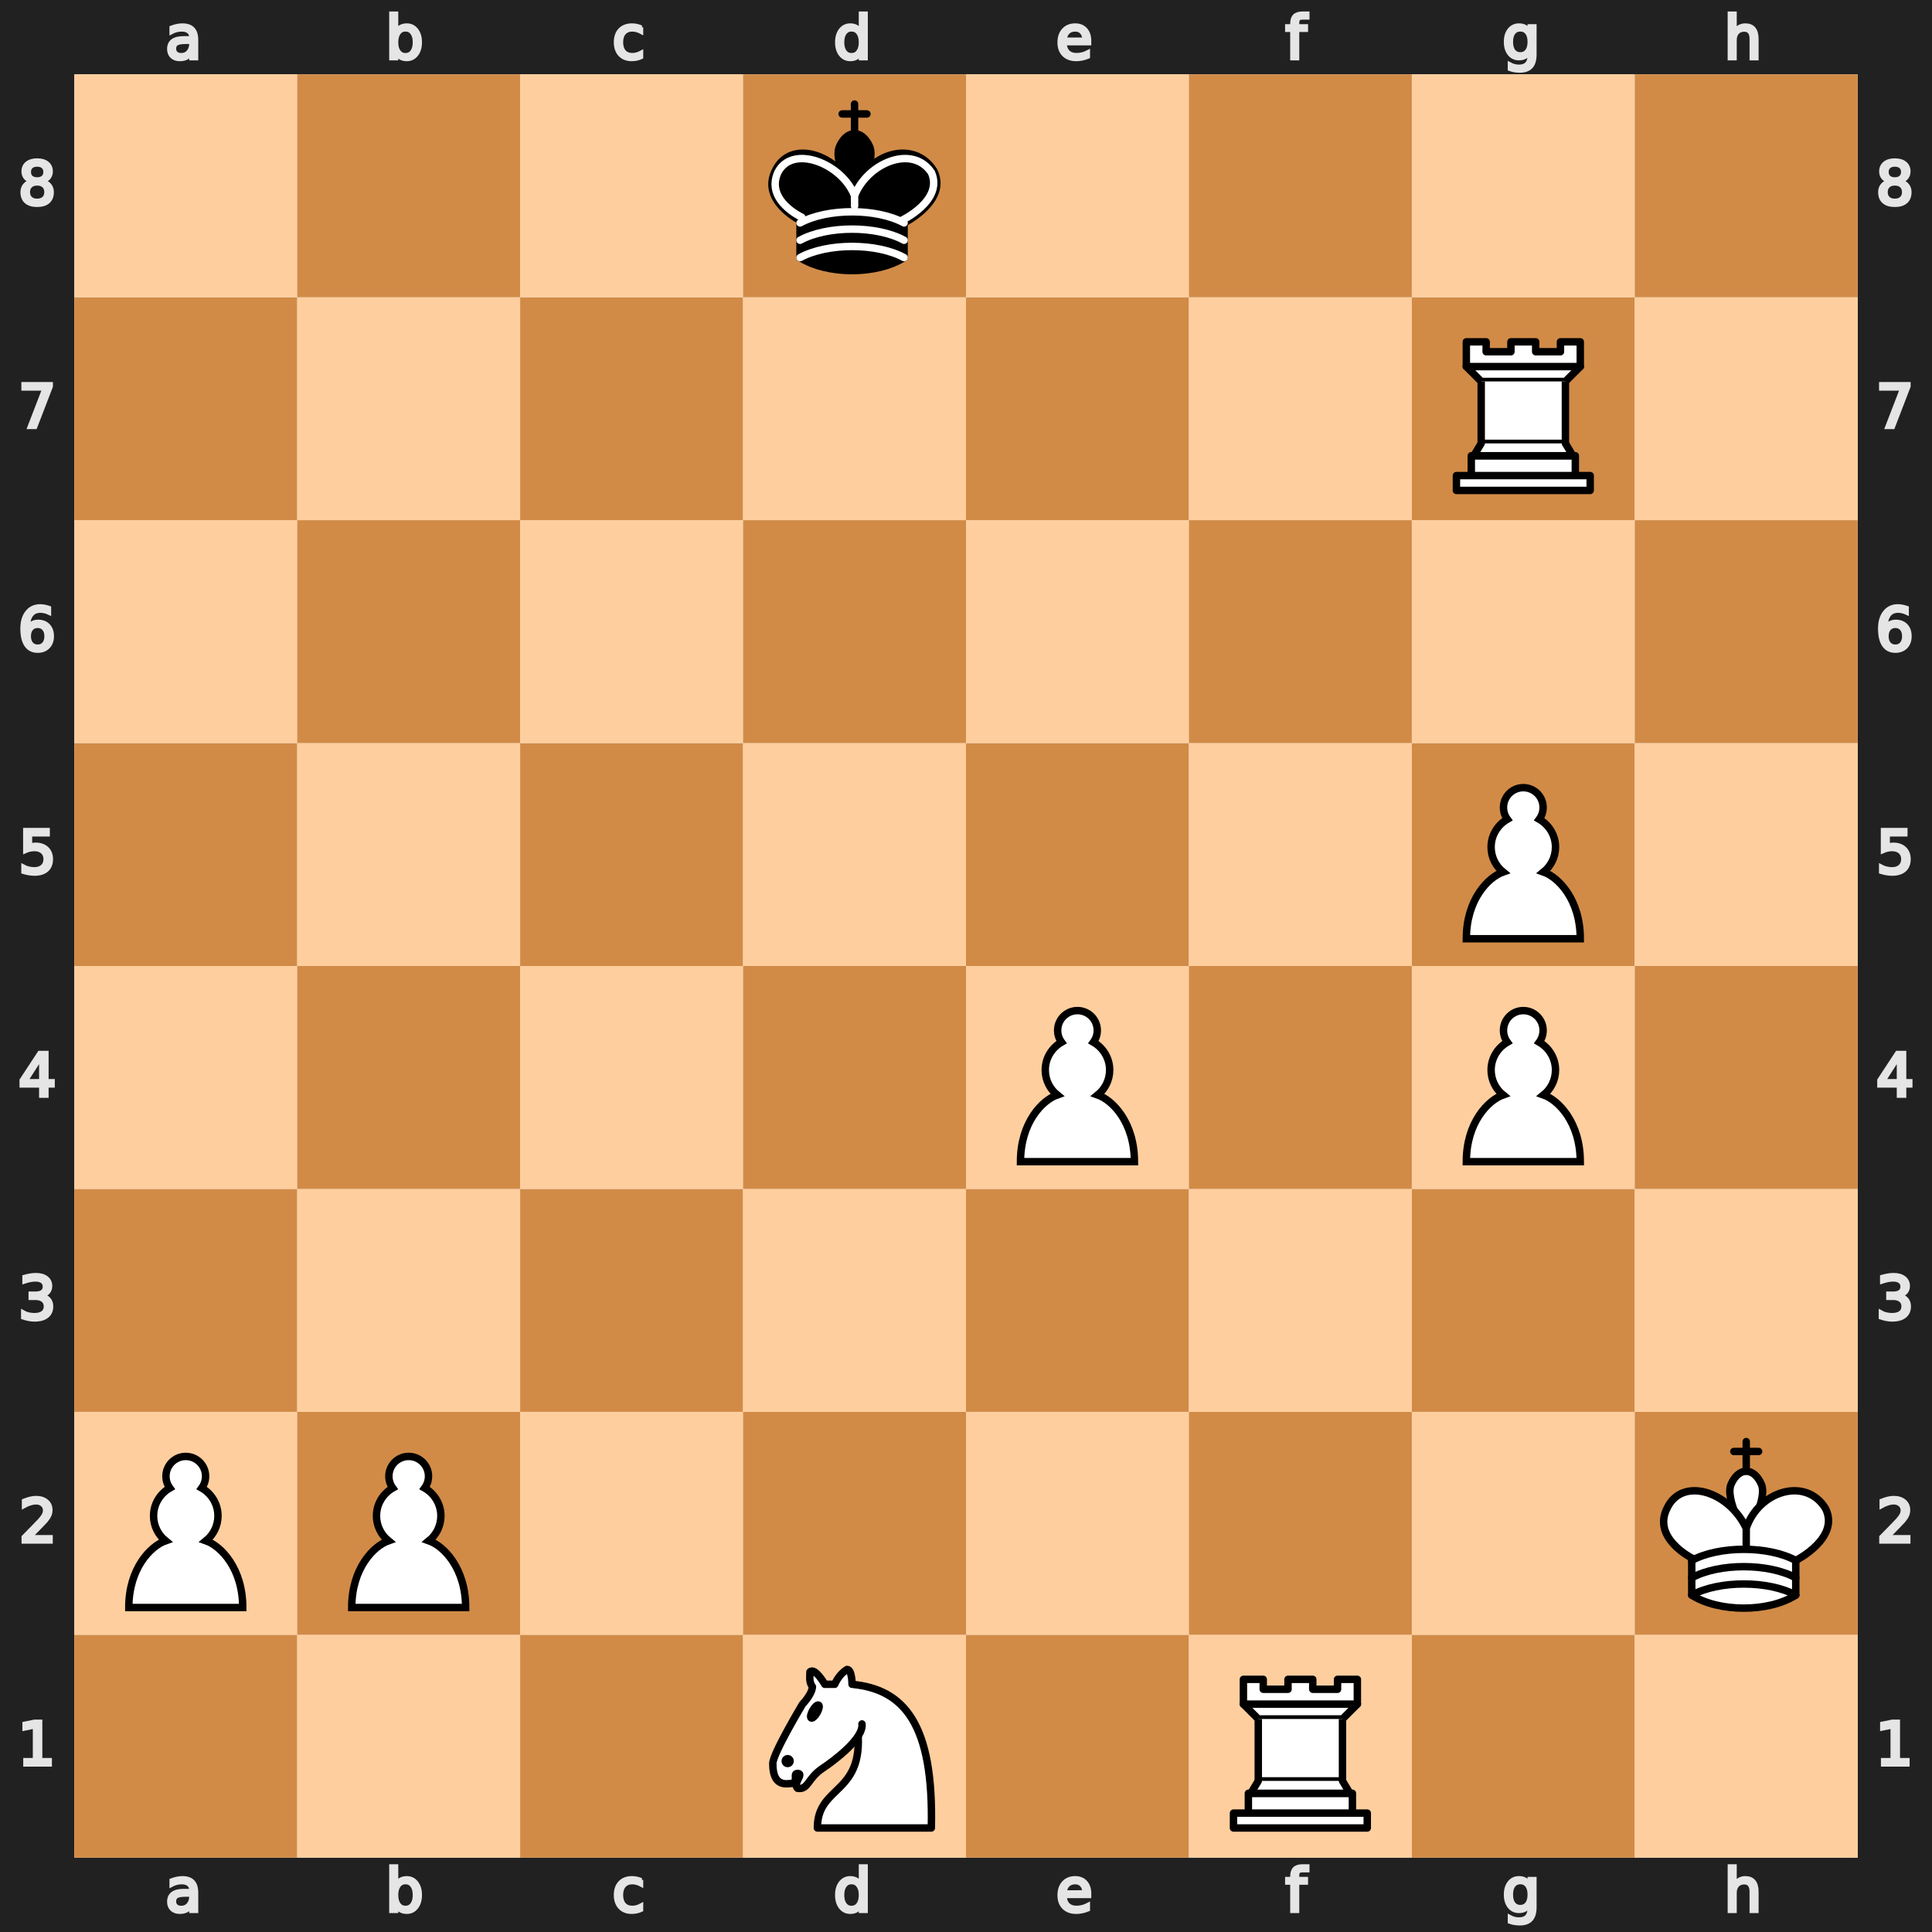
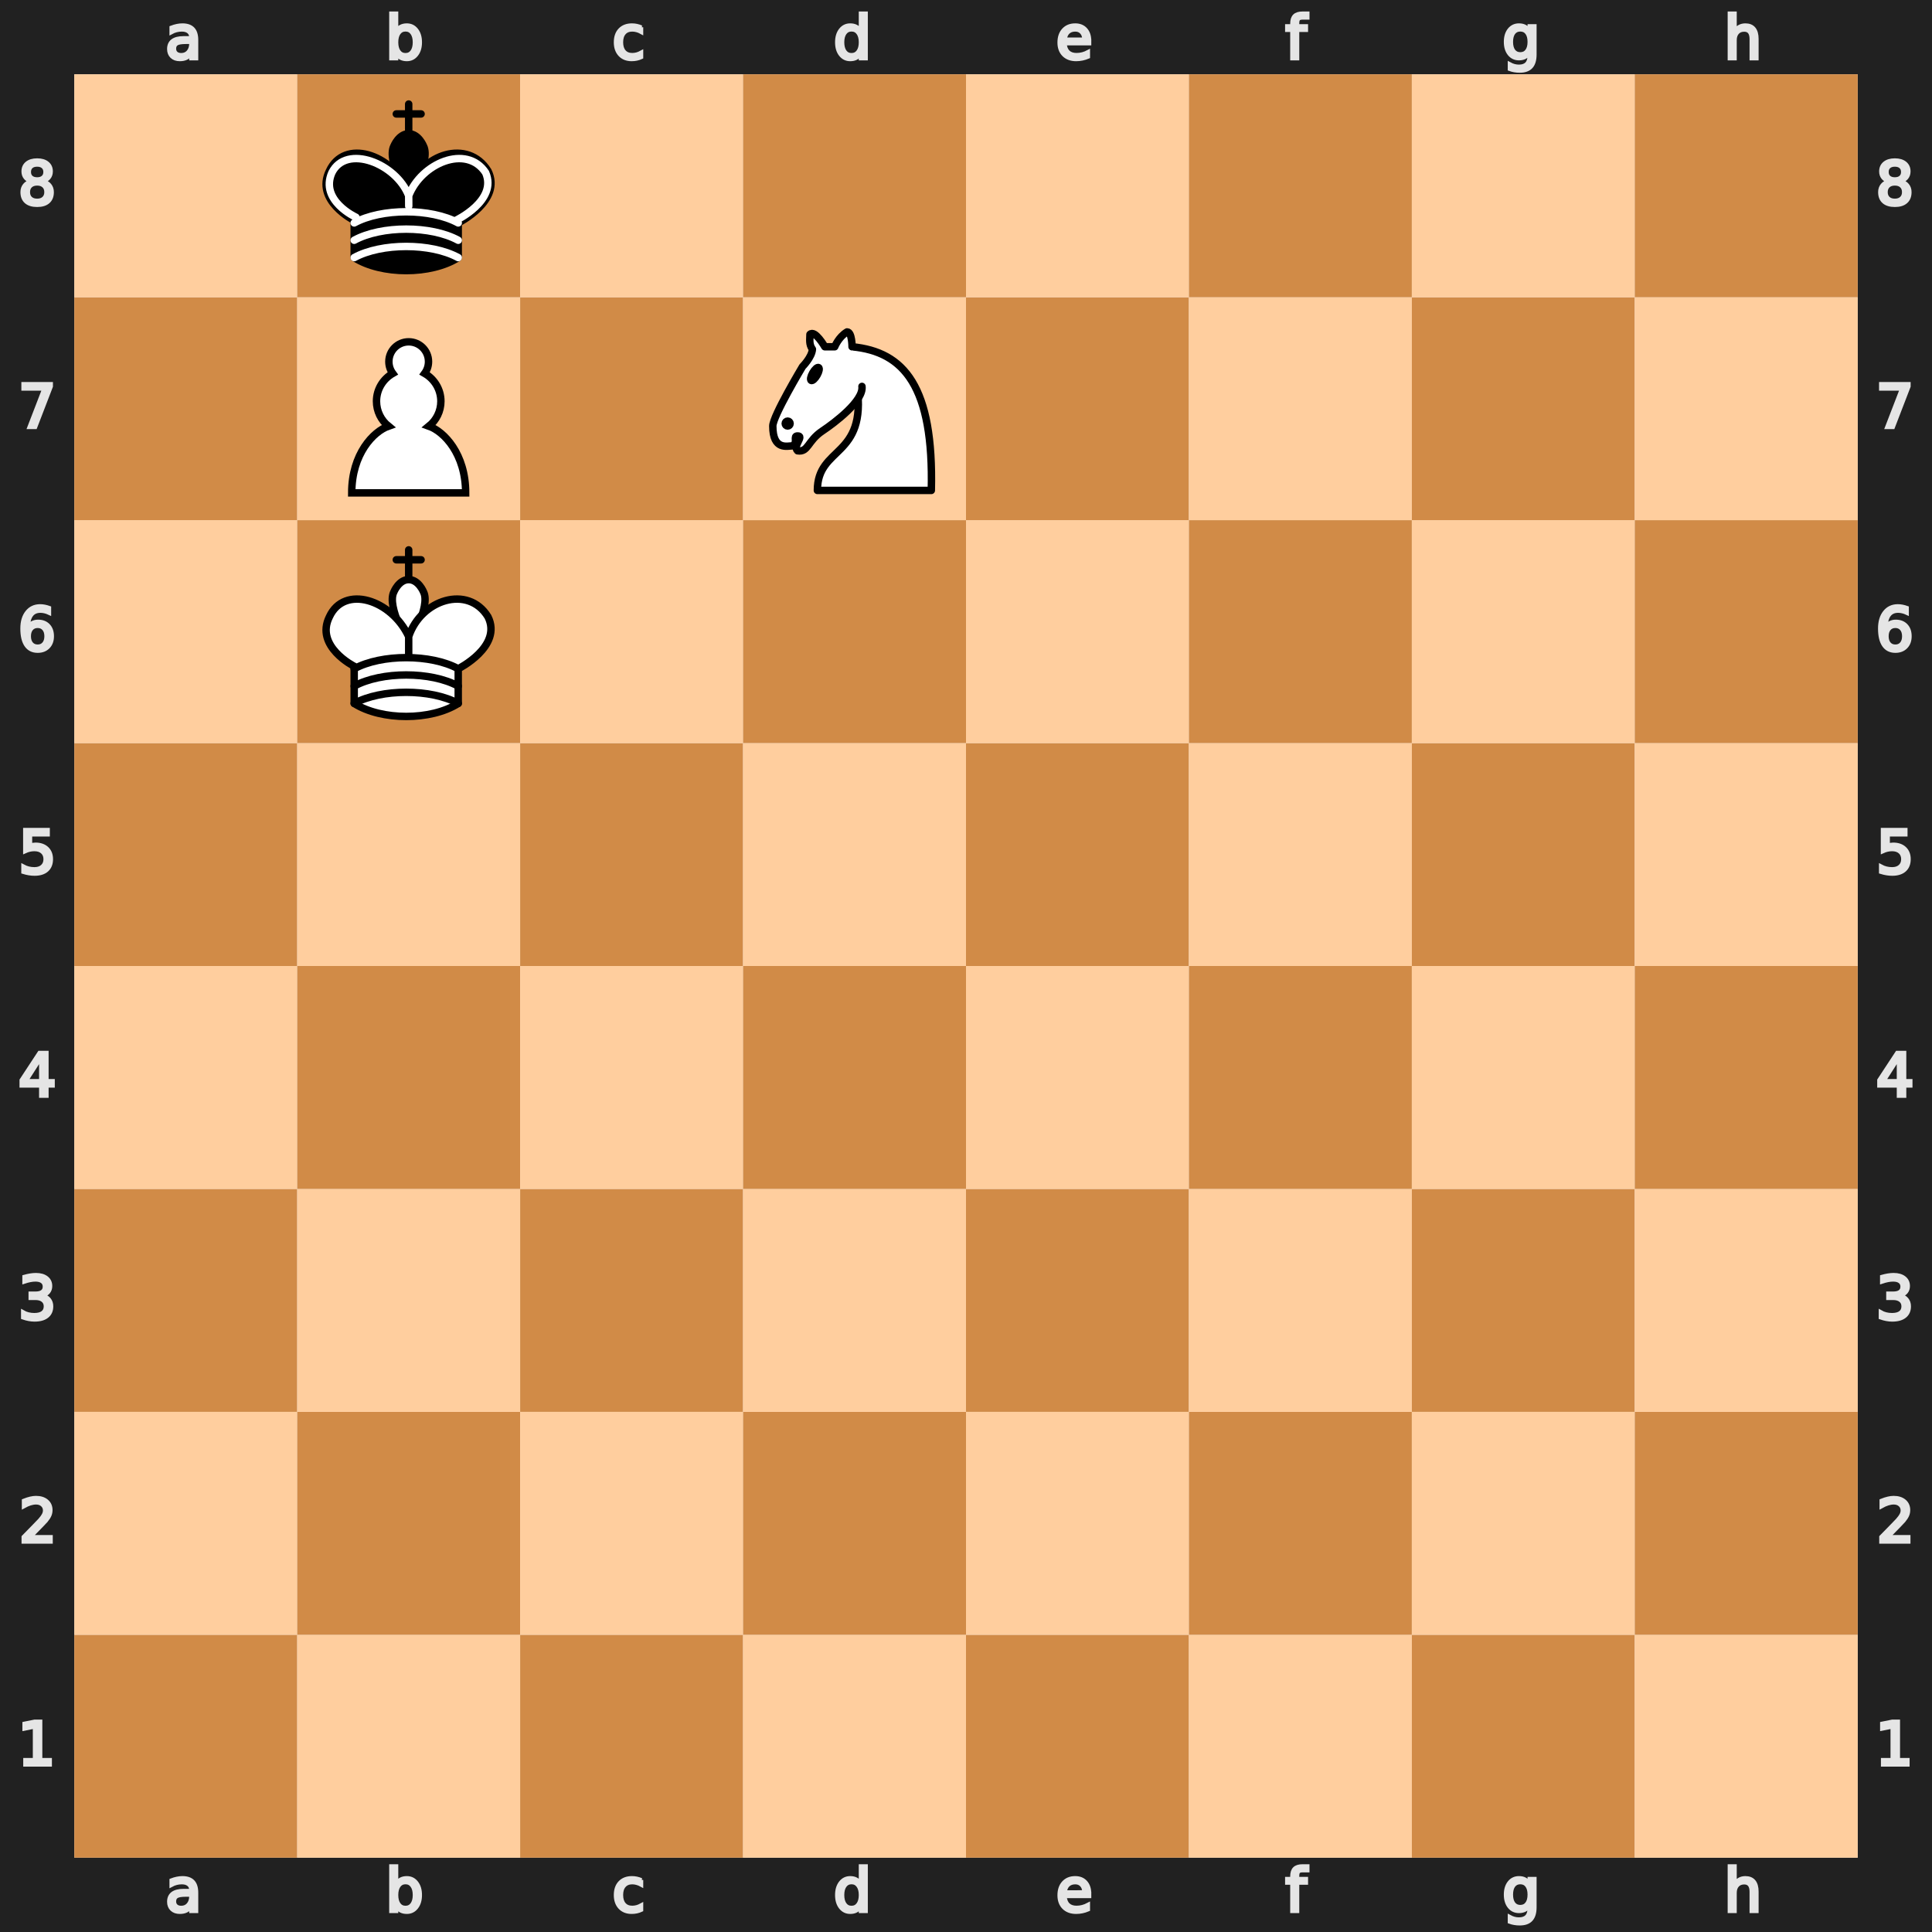
<svg xmlns="http://www.w3.org/2000/svg" xmlns:xlink="http://www.w3.org/1999/xlink" viewBox="0 0 390 390">
  <defs>
    <g id="white-pawn" class="white pawn">
      <path d="M22.5 9c-2.21 0-4 1.79-4 4 0 .89.29 1.71.78 2.38C17.33 16.5 16 18.59 16 21c0 2.03.94 3.84 2.41 5.03-3 1.06-7.41 5.55-7.41 13.47h23c0-7.92-4.41-12.41-7.41-13.47 1.47-1.19 2.41-3 2.41-5.03 0-2.41-1.33-4.5-3.28-5.62.49-.67.78-1.49.78-2.38 0-2.21-1.79-4-4-4z" fill="#fff" stroke="#000" stroke-width="1.5" stroke-linecap="round" />
    </g>
    <g id="white-knight" class="white knight" fill="none" fill-rule="evenodd" stroke="#000" stroke-width="1.5" stroke-linecap="round" stroke-linejoin="round">
      <path d="M 22,10 C 32.5,11 38.5,18 38,39 L 15,39 C 15,30 25,32.5 23,18" style="fill:#ffffff; stroke:#000000;" />
      <path d="M 24,18 C 24.38,20.91 18.45,25.37 16,27 C 13,29 13.18,31.34 11,31 C 9.958,30.06 12.41,27.96 11,28 C 10,28 11.19,29.23 10,30 C 9,30 5.997,31 6,26 C 6,24 12,14 12,14 C 12,14 13.89,12.1 14,10.5 C 13.27,9.506 13.5,8.5 13.5,7.5 C 14.5,6.5 16.5,10 16.5,10 L 18.5,10 C 18.5,10 19.28,8.008 21,7 C 22,7 22,10 22,10" style="fill:#ffffff; stroke:#000000;" />
      <path d="M 9.5 25.5 A 0.5 0.5 0 1 1 8.5,25.5 A 0.5 0.5 0 1 1 9.5 25.5 z" style="fill:#000000; stroke:#000000;" />
      <path d="M 15 15.5 A 0.5 1.5 0 1 1 14,15.5 A 0.5 1.5 0 1 1 15 15.5 z" transform="matrix(0.866,0.5,-0.5,0.866,9.693,-5.173)" style="fill:#000000; stroke:#000000;" />
-     </g>
-     <g id="white-rook" class="white rook" fill="#fff" fill-rule="evenodd" stroke="#000" stroke-width="1.5" stroke-linecap="round" stroke-linejoin="round">
-       <path d="M9 39h27v-3H9v3zM12 36v-4h21v4H12zM11 14V9h4v2h5V9h5v2h5V9h4v5" stroke-linecap="butt" />
-       <path d="M34 14l-3 3H14l-3-3" />
-       <path d="M31 17v12.5H14V17" stroke-linecap="butt" stroke-linejoin="miter" />
-       <path d="M31 29.5l1.5 2.5h-20l1.5-2.5" />
-       <path d="M11 14h23" fill="none" stroke-linejoin="miter" />
    </g>
    <g id="white-king" class="white king" fill="none" fill-rule="evenodd" stroke="#000" stroke-width="1.5" stroke-linecap="round" stroke-linejoin="round">
      <path d="M22.5 11.63V6M20 8h5" stroke-linejoin="miter" />
      <path d="M22.5 25s4.5-7.5 3-10.5c0 0-1-2.5-3-2.5s-3 2.5-3 2.5c-1.5 3 3 10.5 3 10.5" fill="#fff" stroke-linecap="butt" stroke-linejoin="miter" />
      <path d="M11.5 37c5.5 3.5 15.5 3.5 21 0v-7s9-4.5 6-10.5c-4-6.5-13.5-3.5-16 4V27v-3.5c-3.5-7.5-13-10.5-16-4-3 6 5 10 5 10V37z" fill="#fff" />
      <path d="M11.5 30c5.5-3 15.5-3 21 0m-21 3.5c5.5-3 15.5-3 21 0m-21 3.5c5.5-3 15.5-3 21 0" />
    </g>
    <g id="black-king" class="black king" fill="none" fill-rule="evenodd" stroke="#000" stroke-width="1.5" stroke-linecap="round" stroke-linejoin="round">
      <path d="M22.5 11.63V6" stroke-linejoin="miter" />
      <path d="M22.5 25s4.5-7.5 3-10.5c0 0-1-2.5-3-2.5s-3 2.5-3 2.5c-1.5 3 3 10.5 3 10.5" fill="#000" stroke-linecap="butt" stroke-linejoin="miter" />
      <path d="M11.5 37c5.5 3.5 15.5 3.5 21 0v-7s9-4.5 6-10.5c-4-6.5-13.5-3.5-16 4V27v-3.5c-3.5-7.5-13-10.5-16-4-3 6 5 10 5 10V37z" fill="#000" />
      <path d="M20 8h5" stroke-linejoin="miter" />
      <path d="M32 29.5s8.5-4 6.03-9.65C34.15 14 25 18 22.5 24.5l.01 2.1-.01-2.1C20 18 9.906 14 6.997 19.85c-2.497 5.65 4.853 9 4.853 9M11.5 30c5.5-3 15.5-3 21 0m-21 3.5c5.5-3 15.5-3 21 0m-21 3.5c5.5-3 15.5-3 21 0" stroke="#fff" />
    </g>
  </defs>
  <rect x="7.5" y="7.5" width="375" height="375" fill="none" stroke="#212121" stroke-width="15" />
  <g transform="translate(20, 1) scale(0.75, 0.75)" fill="#e5e5e5" stroke="#e5e5e5">
    <path d="M23.328 10.016q-1.742 0-2.414.398-.672.398-.672 1.36 0 .765.5 1.218.508.445 1.375.445 1.196 0 1.914-.843.727-.852.727-2.258v-.32zm2.867-.594v4.992h-1.437v-1.328q-.492.797-1.227 1.18-.734.375-1.797.375-1.343 0-2.14-.75-.79-.758-.79-2.024 0-1.476.985-2.226.992-.75 2.953-.75h2.016V8.75q0-.992-.656-1.531-.649-.547-1.829-.547-.75 0-1.46.18-.711.18-1.368.539V6.062q.79-.304 1.532-.453.742-.156 1.445-.156 1.898 0 2.836.984.937.985.937 2.985z" />
  </g>
  <g transform="translate(20, 375) scale(0.75, 0.75)" fill="#e5e5e5" stroke="#e5e5e5">
    <path d="M23.328 10.016q-1.742 0-2.414.398-.672.398-.672 1.36 0 .765.5 1.218.508.445 1.375.445 1.196 0 1.914-.843.727-.852.727-2.258v-.32zm2.867-.594v4.992h-1.437v-1.328q-.492.797-1.227 1.18-.734.375-1.797.375-1.343 0-2.14-.75-.79-.758-.79-2.024 0-1.476.985-2.226.992-.75 2.953-.75h2.016V8.75q0-.992-.656-1.531-.649-.547-1.829-.547-.75 0-1.46.18-.711.18-1.368.539V6.062q.79-.304 1.532-.453.742-.156 1.445-.156 1.898 0 2.836.984.937.985.937 2.985z" />
  </g>
  <g transform="translate(65, 1) scale(0.75, 0.75)" fill="#e5e5e5" stroke="#e5e5e5">
    <path d="M24.922 10.047q0-1.586-.656-2.485-.649-.906-1.79-.906-1.14 0-1.796.906-.649.899-.649 2.485 0 1.586.649 2.492.656.898 1.797.898 1.14 0 1.789-.898.656-.906.656-2.492zm-4.89-3.055q.452-.781 1.14-1.156.695-.383 1.656-.383 1.594 0 2.586 1.266 1 1.265 1 3.328 0 2.062-1 3.328-.992 1.266-2.586 1.266-.96 0-1.656-.375-.688-.383-1.14-1.164v1.312h-1.446V2.258h1.445z" />
  </g>
  <g transform="translate(65, 375) scale(0.75, 0.75)" fill="#e5e5e5" stroke="#e5e5e5">
    <path d="M24.922 10.047q0-1.586-.656-2.485-.649-.906-1.79-.906-1.14 0-1.796.906-.649.899-.649 2.485 0 1.586.649 2.492.656.898 1.797.898 1.14 0 1.789-.898.656-.906.656-2.492zm-4.89-3.055q.452-.781 1.14-1.156.695-.383 1.656-.383 1.594 0 2.586 1.266 1 1.265 1 3.328 0 2.062-1 3.328-.992 1.266-2.586 1.266-.96 0-1.656-.375-.688-.383-1.14-1.164v1.312h-1.446V2.258h1.445z" />
  </g>
  <g transform="translate(110, 1) scale(0.75, 0.75)" fill="#e5e5e5" stroke="#e5e5e5">
    <path d="M25.96 6v1.344q-.608-.336-1.226-.5-.609-.172-1.234-.172-1.398 0-2.172.89-.773.883-.773 2.485 0 1.601.773 2.492.774.883 2.172.883.625 0 1.234-.164.618-.172 1.227-.508v1.328q-.602.281-1.25.422-.64.14-1.367.14-1.977 0-3.14-1.242-1.165-1.242-1.165-3.351 0-2.14 1.172-3.367 1.18-1.227 3.227-1.227.664 0 1.296.14.633.134 1.227.407z" />
  </g>
  <g transform="translate(110, 375) scale(0.75, 0.75)" fill="#e5e5e5" stroke="#e5e5e5">
    <path d="M25.96 6v1.344q-.608-.336-1.226-.5-.609-.172-1.234-.172-1.398 0-2.172.89-.773.883-.773 2.485 0 1.601.773 2.492.774.883 2.172.883.625 0 1.234-.164.618-.172 1.227-.508v1.328q-.602.281-1.25.422-.64.14-1.367.14-1.977 0-3.14-1.242-1.165-1.242-1.165-3.351 0-2.14 1.172-3.367 1.18-1.227 3.227-1.227.664 0 1.296.14.633.134 1.227.407z" />
  </g>
  <g transform="translate(155, 1) scale(0.75, 0.75)" fill="#e5e5e5" stroke="#e5e5e5">
    <path d="M24.973 6.992V2.258h1.437v12.156h-1.437v-1.312q-.453.78-1.149 1.164-.687.375-1.656.375-1.586 0-2.586-1.266-.992-1.266-.992-3.328 0-2.063.992-3.328 1-1.266 2.586-1.266.969 0 1.656.383.696.375 1.149 1.156zm-4.899 3.055q0 1.586.649 2.492.656.898 1.797.898 1.14 0 1.796-.898.657-.906.657-2.492 0-1.586-.657-2.485-.656-.906-1.796-.906-1.141 0-1.797.906-.649.899-.649 2.485z" />
  </g>
  <g transform="translate(155, 375) scale(0.75, 0.75)" fill="#e5e5e5" stroke="#e5e5e5">
    <path d="M24.973 6.992V2.258h1.437v12.156h-1.437v-1.312q-.453.78-1.149 1.164-.687.375-1.656.375-1.586 0-2.586-1.266-.992-1.266-.992-3.328 0-2.063.992-3.328 1-1.266 2.586-1.266.969 0 1.656.383.696.375 1.149 1.156zm-4.899 3.055q0 1.586.649 2.492.656.898 1.797.898 1.14 0 1.796-.898.657-.906.657-2.492 0-1.586-.657-2.485-.656-.906-1.796-.906-1.141 0-1.797.906-.649.899-.649 2.485z" />
  </g>
  <g transform="translate(200, 1) scale(0.75, 0.75)" fill="#e5e5e5" stroke="#e5e5e5">
    <path d="M26.555 9.68v.703h-6.61q.094 1.484.89 2.265.806.774 2.235.774.828 0 1.602-.203.781-.203 1.547-.61v1.36q-.774.328-1.586.5-.813.172-1.649.172-2.093 0-3.32-1.22-1.219-1.218-1.219-3.296 0-2.148 1.157-3.406 1.164-1.266 3.132-1.266 1.766 0 2.79 1.14 1.03 1.134 1.03 3.087zm-1.438-.422q-.015-1.18-.664-1.883-.64-.703-1.703-.703-1.203 0-1.93.68-.718.68-.828 1.914z" />
  </g>
  <g transform="translate(200, 375) scale(0.75, 0.75)" fill="#e5e5e5" stroke="#e5e5e5">
    <path d="M26.555 9.68v.703h-6.61q.094 1.484.89 2.265.806.774 2.235.774.828 0 1.602-.203.781-.203 1.547-.61v1.36q-.774.328-1.586.5-.813.172-1.649.172-2.093 0-3.32-1.22-1.219-1.218-1.219-3.296 0-2.148 1.157-3.406 1.164-1.266 3.132-1.266 1.766 0 2.79 1.14 1.03 1.134 1.03 3.087zm-1.438-.422q-.015-1.18-.664-1.883-.64-.703-1.703-.703-1.203 0-1.93.68-.718.68-.828 1.914z" />
  </g>
  <g transform="translate(245, 1) scale(0.75, 0.75)" fill="#e5e5e5" stroke="#e5e5e5">
    <path d="M25.285 2.258v1.195H23.91q-.773 0-1.078.313-.297.312-.297 1.125v.773h2.367v1.117h-2.367v7.633H21.09V6.781h-1.375V5.664h1.375v-.61q0-1.46.68-2.124.68-.672 2.156-.672z" />
  </g>
  <g transform="translate(245, 375) scale(0.75, 0.75)" fill="#e5e5e5" stroke="#e5e5e5">
    <path d="M25.285 2.258v1.195H23.91q-.773 0-1.078.313-.297.312-.297 1.125v.773h2.367v1.117h-2.367v7.633H21.09V6.781h-1.375V5.664h1.375v-.61q0-1.46.68-2.124.68-.672 2.156-.672z" />
  </g>
  <g transform="translate(290, 1) scale(0.75, 0.75)" fill="#e5e5e5" stroke="#e5e5e5">
    <path d="M24.973 9.937q0-1.562-.649-2.421-.64-.86-1.804-.86-1.157 0-1.805.86-.64.859-.64 2.421 0 1.555.64 2.415.648.859 1.805.859 1.164 0 1.804-.86.649-.859.649-2.414zm1.437 3.391q0 2.234-.992 3.32-.992 1.094-3.04 1.094-.757 0-1.429-.117-.672-.11-1.304-.344v-1.398q.632.344 1.25.508.617.164 1.257.164 1.414 0 2.118-.743.703-.734.703-2.226v-.711q-.446.773-1.141 1.156-.695.383-1.664.383-1.61 0-2.594-1.227-.984-1.226-.984-3.25 0-2.03.984-3.257.985-1.227 2.594-1.227.969 0 1.664.383t1.14 1.156V5.664h1.438z" />
  </g>
  <g transform="translate(290, 375) scale(0.75, 0.75)" fill="#e5e5e5" stroke="#e5e5e5">
    <path d="M24.973 9.937q0-1.562-.649-2.421-.64-.86-1.804-.86-1.157 0-1.805.86-.64.859-.64 2.421 0 1.555.64 2.415.648.859 1.805.859 1.164 0 1.804-.86.649-.859.649-2.414zm1.437 3.391q0 2.234-.992 3.32-.992 1.094-3.04 1.094-.757 0-1.429-.117-.672-.11-1.304-.344v-1.398q.632.344 1.25.508.617.164 1.257.164 1.414 0 2.118-.743.703-.734.703-2.226v-.711q-.446.773-1.141 1.156-.695.383-1.664.383-1.61 0-2.594-1.227-.984-1.226-.984-3.25 0-2.03.984-3.257.985-1.227 2.594-1.227.969 0 1.664.383t1.14 1.156V5.664h1.438z" />
  </g>
  <g transform="translate(335, 1) scale(0.75, 0.75)" fill="#e5e5e5" stroke="#e5e5e5">
    <path d="M26.164 9.133v5.281h-1.437V9.18q0-1.243-.485-1.86-.484-.617-1.453-.617-1.164 0-1.836.742-.672.742-.672 2.024v4.945h-1.445V2.258h1.445v4.765q.516-.789 1.211-1.18.703-.39 1.617-.39 1.508 0 2.282.938.773.93.773 2.742z" />
  </g>
  <g transform="translate(335, 375) scale(0.75, 0.75)" fill="#e5e5e5" stroke="#e5e5e5">
    <path d="M26.164 9.133v5.281h-1.437V9.18q0-1.243-.485-1.86-.484-.617-1.453-.617-1.164 0-1.836.742-.672.742-.672 2.024v4.945h-1.445V2.258h1.445v4.765q.516-.789 1.211-1.18.703-.39 1.617-.39 1.508 0 2.282.938.773.93.773 2.742z" />
  </g>
  <g transform="translate(0, 335) scale(0.75, 0.75)" fill="#e5e5e5" stroke="#e5e5e5">
    <path d="M6.754 26.996h2.578v-8.898l-2.805.562v-1.437l2.79-.563h1.578v10.336h2.578v1.328h-6.72z" />
  </g>
  <g transform="translate(375, 335) scale(0.75, 0.75)" fill="#e5e5e5" stroke="#e5e5e5">
    <path d="M6.754 26.996h2.578v-8.898l-2.805.562v-1.437l2.79-.563h1.578v10.336h2.578v1.328h-6.72z" />
  </g>
  <g transform="translate(0, 290) scale(0.75, 0.75)" fill="#e5e5e5" stroke="#e5e5e5">
    <path d="M8.195 26.996h5.508v1.328H6.297v-1.328q.898-.93 2.445-2.492 1.555-1.57 1.953-2.024.758-.851 1.055-1.437.305-.594.305-1.164 0-.93-.657-1.516-.648-.586-1.695-.586-.742 0-1.57.258-.82.258-1.758.781v-1.593q.953-.383 1.781-.578.828-.196 1.516-.196 1.812 0 2.89.906 1.079.907 1.079 2.422 0 .72-.274 1.368-.265.64-.976 1.515-.196.227-1.243 1.313-1.046 1.078-2.953 3.023z" />
  </g>
  <g transform="translate(375, 290) scale(0.75, 0.75)" fill="#e5e5e5" stroke="#e5e5e5">
    <path d="M8.195 26.996h5.508v1.328H6.297v-1.328q.898-.93 2.445-2.492 1.555-1.57 1.953-2.024.758-.851 1.055-1.437.305-.594.305-1.164 0-.93-.657-1.516-.648-.586-1.695-.586-.742 0-1.57.258-.82.258-1.758.781v-1.593q.953-.383 1.781-.578.828-.196 1.516-.196 1.812 0 2.89.906 1.079.907 1.079 2.422 0 .72-.274 1.368-.265.64-.976 1.515-.196.227-1.243 1.313-1.046 1.078-2.953 3.023z" />
  </g>
  <g transform="translate(0, 245) scale(0.75, 0.75)" fill="#e5e5e5" stroke="#e5e5e5">
    <path d="M11.434 22.035q1.132.242 1.765 1.008.64.766.64 1.89 0 1.727-1.187 2.672-1.187.946-3.375.946-.734 0-1.515-.149-.774-.14-1.602-.43V26.45q.656.383 1.438.578.78.196 1.632.196 1.485 0 2.258-.586.782-.586.782-1.703 0-1.032-.727-1.61-.719-.586-2.008-.586h-1.36v-1.297h1.423q1.164 0 1.78-.46.618-.47.618-1.344 0-.899-.64-1.375-.633-.485-1.82-.485-.65 0-1.391.141-.743.14-1.633.437V16.95q.898-.25 1.68-.375.788-.125 1.484-.125 1.797 0 2.844.82 1.046.813 1.046 2.204 0 .968-.554 1.64-.555.664-1.578.922z" />
  </g>
  <g transform="translate(375, 245) scale(0.75, 0.75)" fill="#e5e5e5" stroke="#e5e5e5">
    <path d="M11.434 22.035q1.132.242 1.765 1.008.64.766.64 1.89 0 1.727-1.187 2.672-1.187.946-3.375.946-.734 0-1.515-.149-.774-.14-1.602-.43V26.45q.656.383 1.438.578.78.196 1.632.196 1.485 0 2.258-.586.782-.586.782-1.703 0-1.032-.727-1.61-.719-.586-2.008-.586h-1.36v-1.297h1.423q1.164 0 1.78-.46.618-.47.618-1.344 0-.899-.64-1.375-.633-.485-1.82-.485-.65 0-1.391.141-.743.14-1.633.437V16.95q.898-.25 1.68-.375.788-.125 1.484-.125 1.797 0 2.844.82 1.046.813 1.046 2.204 0 .968-.554 1.64-.555.664-1.578.922z" />
  </g>
  <g transform="translate(0, 200) scale(0.75, 0.75)" fill="#e5e5e5" stroke="#e5e5e5">
    <path d="M11.016 18.035L7.03 24.262h3.985zm-.414-1.375h1.984v7.602h1.664v1.312h-1.664v2.75h-1.57v-2.75H5.75v-1.523z" />
  </g>
  <g transform="translate(375, 200) scale(0.75, 0.75)" fill="#e5e5e5" stroke="#e5e5e5">
    <path d="M11.016 18.035L7.03 24.262h3.985zm-.414-1.375h1.984v7.602h1.664v1.312h-1.664v2.75h-1.57v-2.75H5.75v-1.523z" />
  </g>
  <g transform="translate(0, 155) scale(0.75, 0.75)" fill="#e5e5e5" stroke="#e5e5e5">
    <path d="M6.719 16.66h6.195v1.328h-4.75v2.86q.344-.118.688-.172.343-.063.687-.063 1.953 0 3.094 1.07 1.14 1.07 1.14 2.899 0 1.883-1.171 2.93-1.172 1.039-3.305 1.039-.735 0-1.5-.125-.758-.125-1.57-.375v-1.586q.703.383 1.453.57.75.188 1.586.188 1.351 0 2.14-.711.79-.711.79-1.93 0-1.219-.79-1.93-.789-.71-2.14-.71-.633 0-1.266.14-.625.14-1.281.438z" />
  </g>
  <g transform="translate(375, 155) scale(0.75, 0.75)" fill="#e5e5e5" stroke="#e5e5e5">
    <path d="M6.719 16.66h6.195v1.328h-4.75v2.86q.344-.118.688-.172.343-.063.687-.063 1.953 0 3.094 1.07 1.14 1.07 1.14 2.899 0 1.883-1.171 2.93-1.172 1.039-3.305 1.039-.735 0-1.5-.125-.758-.125-1.57-.375v-1.586q.703.383 1.453.57.75.188 1.586.188 1.351 0 2.14-.711.79-.711.79-1.93 0-1.219-.79-1.93-.789-.71-2.14-.71-.633 0-1.266.14-.625.14-1.281.438z" />
  </g>
  <g transform="translate(0, 110) scale(0.75, 0.75)" fill="#e5e5e5" stroke="#e5e5e5">
    <path d="M10.137 21.863q-1.063 0-1.688.727-.617.726-.617 1.992 0 1.258.617 1.992.625.727 1.688.727 1.062 0 1.68-.727.624-.734.624-1.992 0-1.266-.625-1.992-.617-.727-1.68-.727zm3.133-4.945v1.437q-.594-.28-1.204-.43-.601-.148-1.195-.148-1.562 0-2.39 1.055-.82 1.055-.938 3.188.46-.68 1.156-1.04.696-.367 1.531-.367 1.758 0 2.774 1.07 1.023 1.063 1.023 2.899 0 1.797-1.062 2.883-1.063 1.086-2.828 1.086-2.024 0-3.094-1.547-1.07-1.555-1.07-4.5 0-2.766 1.312-4.406 1.313-1.649 3.524-1.649.593 0 1.195.117.61.118 1.266.352z" />
  </g>
  <g transform="translate(375, 110) scale(0.75, 0.75)" fill="#e5e5e5" stroke="#e5e5e5">
    <path d="M10.137 21.863q-1.063 0-1.688.727-.617.726-.617 1.992 0 1.258.617 1.992.625.727 1.688.727 1.062 0 1.68-.727.624-.734.624-1.992 0-1.266-.625-1.992-.617-.727-1.68-.727zm3.133-4.945v1.437q-.594-.28-1.204-.43-.601-.148-1.195-.148-1.562 0-2.39 1.055-.82 1.055-.938 3.188.46-.68 1.156-1.04.696-.367 1.531-.367 1.758 0 2.774 1.07 1.023 1.063 1.023 2.899 0 1.797-1.062 2.883-1.063 1.086-2.828 1.086-2.024 0-3.094-1.547-1.07-1.555-1.07-4.5 0-2.766 1.312-4.406 1.313-1.649 3.524-1.649.593 0 1.195.117.61.118 1.266.352z" />
  </g>
  <g transform="translate(0, 65) scale(0.75, 0.75)" fill="#e5e5e5" stroke="#e5e5e5">
    <path d="M6.25 16.66h7.5v.672L9.516 28.324H7.867l3.985-10.336H6.25z" />
  </g>
  <g transform="translate(375, 65) scale(0.75, 0.75)" fill="#e5e5e5" stroke="#e5e5e5">
    <path d="M6.25 16.66h7.5v.672L9.516 28.324H7.867l3.985-10.336H6.25z" />
  </g>
  <g transform="translate(0, 20) scale(0.75, 0.75)" fill="#e5e5e5" stroke="#e5e5e5">
    <path d="M10 22.785q-1.125 0-1.773.602-.641.601-.641 1.656t.64 1.656q.649.602 1.774.602t1.773-.602q.649-.61.649-1.656 0-1.055-.649-1.656-.64-.602-1.773-.602zm-1.578-.672q-1.016-.25-1.586-.945-.563-.695-.563-1.695 0-1.399.993-2.211 1-.813 2.734-.813 1.742 0 2.734.813.993.812.993 2.21 0 1-.57 1.696-.563.695-1.571.945 1.14.266 1.773 1.04.641.773.641 1.89 0 1.695-1.04 2.602-1.03.906-2.96.906t-2.969-.906Q6 26.738 6 25.043q0-1.117.64-1.89.641-.774 1.782-1.04zm-.578-2.492q0 .906.562 1.414.57.508 1.594.508 1.016 0 1.586-.508.578-.508.578-1.414 0-.906-.578-1.414-.57-.508-1.586-.508-1.023 0-1.594.508-.562.508-.562 1.414z" />
  </g>
  <g transform="translate(375, 20) scale(0.75, 0.75)" fill="#e5e5e5" stroke="#e5e5e5">
    <path d="M10 22.785q-1.125 0-1.773.602-.641.601-.641 1.656t.64 1.656q.649.602 1.774.602t1.773-.602q.649-.61.649-1.656 0-1.055-.649-1.656-.64-.602-1.773-.602zm-1.578-.672q-1.016-.25-1.586-.945-.563-.695-.563-1.695 0-1.399.993-2.211 1-.813 2.734-.813 1.742 0 2.734.813.993.812.993 2.21 0 1-.57 1.696-.563.695-1.571.945 1.14.266 1.773 1.04.641.773.641 1.89 0 1.695-1.04 2.602-1.03.906-2.96.906t-2.969-.906Q6 26.738 6 25.043q0-1.117.64-1.89.641-.774 1.782-1.04zm-.578-2.492q0 .906.562 1.414.57.508 1.594.508 1.016 0 1.586-.508.578-.508.578-1.414 0-.906-.578-1.414-.57-.508-1.586-.508-1.023 0-1.594.508-.562.508-.562 1.414z" />
  </g>
  <rect x="15" y="330" width="45" height="45" class="square dark a1" stroke="none" fill="#d18b47" />
  <rect x="60" y="330" width="45" height="45" class="square light b1" stroke="none" fill="#ffce9e" />
  <rect x="105" y="330" width="45" height="45" class="square dark c1" stroke="none" fill="#d18b47" />
  <rect x="150" y="330" width="45" height="45" class="square light d1" stroke="none" fill="#ffce9e" />
  <rect x="195" y="330" width="45" height="45" class="square dark e1" stroke="none" fill="#d18b47" />
  <rect x="240" y="330" width="45" height="45" class="square light f1" stroke="none" fill="#ffce9e" />
  <rect x="285" y="330" width="45" height="45" class="square dark g1" stroke="none" fill="#d18b47" />
  <rect x="330" y="330" width="45" height="45" class="square light h1" stroke="none" fill="#ffce9e" />
  <rect x="15" y="285" width="45" height="45" class="square light a2" stroke="none" fill="#ffce9e" />
  <rect x="60" y="285" width="45" height="45" class="square dark b2" stroke="none" fill="#d18b47" />
  <rect x="105" y="285" width="45" height="45" class="square light c2" stroke="none" fill="#ffce9e" />
  <rect x="150" y="285" width="45" height="45" class="square dark d2" stroke="none" fill="#d18b47" />
  <rect x="195" y="285" width="45" height="45" class="square light e2" stroke="none" fill="#ffce9e" />
  <rect x="240" y="285" width="45" height="45" class="square dark f2" stroke="none" fill="#d18b47" />
  <rect x="285" y="285" width="45" height="45" class="square light g2" stroke="none" fill="#ffce9e" />
  <rect x="330" y="285" width="45" height="45" class="square dark h2" stroke="none" fill="#d18b47" />
  <rect x="15" y="240" width="45" height="45" class="square dark a3" stroke="none" fill="#d18b47" />
  <rect x="60" y="240" width="45" height="45" class="square light b3" stroke="none" fill="#ffce9e" />
  <rect x="105" y="240" width="45" height="45" class="square dark c3" stroke="none" fill="#d18b47" />
  <rect x="150" y="240" width="45" height="45" class="square light d3" stroke="none" fill="#ffce9e" />
  <rect x="195" y="240" width="45" height="45" class="square dark e3" stroke="none" fill="#d18b47" />
  <rect x="240" y="240" width="45" height="45" class="square light f3" stroke="none" fill="#ffce9e" />
  <rect x="285" y="240" width="45" height="45" class="square dark g3" stroke="none" fill="#d18b47" />
  <rect x="330" y="240" width="45" height="45" class="square light h3" stroke="none" fill="#ffce9e" />
  <rect x="15" y="195" width="45" height="45" class="square light a4" stroke="none" fill="#ffce9e" />
  <rect x="60" y="195" width="45" height="45" class="square dark b4" stroke="none" fill="#d18b47" />
  <rect x="105" y="195" width="45" height="45" class="square light c4" stroke="none" fill="#ffce9e" />
  <rect x="150" y="195" width="45" height="45" class="square dark d4" stroke="none" fill="#d18b47" />
  <rect x="195" y="195" width="45" height="45" class="square light e4" stroke="none" fill="#ffce9e" />
  <rect x="240" y="195" width="45" height="45" class="square dark f4" stroke="none" fill="#d18b47" />
  <rect x="285" y="195" width="45" height="45" class="square light g4" stroke="none" fill="#ffce9e" />
  <rect x="330" y="195" width="45" height="45" class="square dark h4" stroke="none" fill="#d18b47" />
  <rect x="15" y="150" width="45" height="45" class="square dark a5" stroke="none" fill="#d18b47" />
  <rect x="60" y="150" width="45" height="45" class="square light b5" stroke="none" fill="#ffce9e" />
  <rect x="105" y="150" width="45" height="45" class="square dark c5" stroke="none" fill="#d18b47" />
  <rect x="150" y="150" width="45" height="45" class="square light d5" stroke="none" fill="#ffce9e" />
  <rect x="195" y="150" width="45" height="45" class="square dark e5" stroke="none" fill="#d18b47" />
  <rect x="240" y="150" width="45" height="45" class="square light f5" stroke="none" fill="#ffce9e" />
  <rect x="285" y="150" width="45" height="45" class="square dark g5" stroke="none" fill="#d18b47" />
  <rect x="330" y="150" width="45" height="45" class="square light h5" stroke="none" fill="#ffce9e" />
  <rect x="15" y="105" width="45" height="45" class="square light a6" stroke="none" fill="#ffce9e" />
  <rect x="60" y="105" width="45" height="45" class="square dark b6" stroke="none" fill="#d18b47" />
  <rect x="105" y="105" width="45" height="45" class="square light c6" stroke="none" fill="#ffce9e" />
  <rect x="150" y="105" width="45" height="45" class="square dark d6" stroke="none" fill="#d18b47" />
  <rect x="195" y="105" width="45" height="45" class="square light e6" stroke="none" fill="#ffce9e" />
  <rect x="240" y="105" width="45" height="45" class="square dark f6" stroke="none" fill="#d18b47" />
  <rect x="285" y="105" width="45" height="45" class="square light g6" stroke="none" fill="#ffce9e" />
  <rect x="330" y="105" width="45" height="45" class="square dark h6" stroke="none" fill="#d18b47" />
  <rect x="15" y="60" width="45" height="45" class="square dark a7" stroke="none" fill="#d18b47" />
  <rect x="60" y="60" width="45" height="45" class="square light b7" stroke="none" fill="#ffce9e" />
  <rect x="105" y="60" width="45" height="45" class="square dark c7" stroke="none" fill="#d18b47" />
  <rect x="150" y="60" width="45" height="45" class="square light d7" stroke="none" fill="#ffce9e" />
  <rect x="195" y="60" width="45" height="45" class="square dark e7" stroke="none" fill="#d18b47" />
  <rect x="240" y="60" width="45" height="45" class="square light f7" stroke="none" fill="#ffce9e" />
  <rect x="285" y="60" width="45" height="45" class="square dark g7" stroke="none" fill="#d18b47" />
  <rect x="330" y="60" width="45" height="45" class="square light h7" stroke="none" fill="#ffce9e" />
  <rect x="15" y="15" width="45" height="45" class="square light a8" stroke="none" fill="#ffce9e" />
  <rect x="60" y="15" width="45" height="45" class="square dark b8" stroke="none" fill="#d18b47" />
  <rect x="105" y="15" width="45" height="45" class="square light c8" stroke="none" fill="#ffce9e" />
  <rect x="150" y="15" width="45" height="45" class="square dark d8" stroke="none" fill="#d18b47" />
  <rect x="195" y="15" width="45" height="45" class="square light e8" stroke="none" fill="#ffce9e" />
  <rect x="240" y="15" width="45" height="45" class="square dark f8" stroke="none" fill="#d18b47" />
  <rect x="285" y="15" width="45" height="45" class="square light g8" stroke="none" fill="#ffce9e" />
  <rect x="330" y="15" width="45" height="45" class="square dark h8" stroke="none" fill="#d18b47" />
-   <use href="#white-knight" xlink:href="#white-knight" transform="translate(150, 330)" />
-   <use href="#white-rook" xlink:href="#white-rook" transform="translate(240, 330)" />
-   <use href="#white-pawn" xlink:href="#white-pawn" transform="translate(15, 285)" />
-   <use href="#white-pawn" xlink:href="#white-pawn" transform="translate(60, 285)" />
-   <use href="#white-king" xlink:href="#white-king" transform="translate(330, 285)" />
-   <use href="#white-pawn" xlink:href="#white-pawn" transform="translate(195, 195)" />
-   <use href="#white-pawn" xlink:href="#white-pawn" transform="translate(285, 195)" />
-   <use href="#white-pawn" xlink:href="#white-pawn" transform="translate(285, 150)" />
-   <use href="#white-rook" xlink:href="#white-rook" transform="translate(285, 60)" />
-   <use href="#black-king" xlink:href="#black-king" transform="translate(150, 15)" />
+   <use href="#white-king" xlink:href="#white-king" transform="translate(60, 105)" />
+   <use href="#white-pawn" xlink:href="#white-pawn" transform="translate(60, 60)" />
+   <use href="#white-knight" xlink:href="#white-knight" transform="translate(150, 60)" />
+   <use href="#black-king" xlink:href="#black-king" transform="translate(60, 15)" />
</svg>
